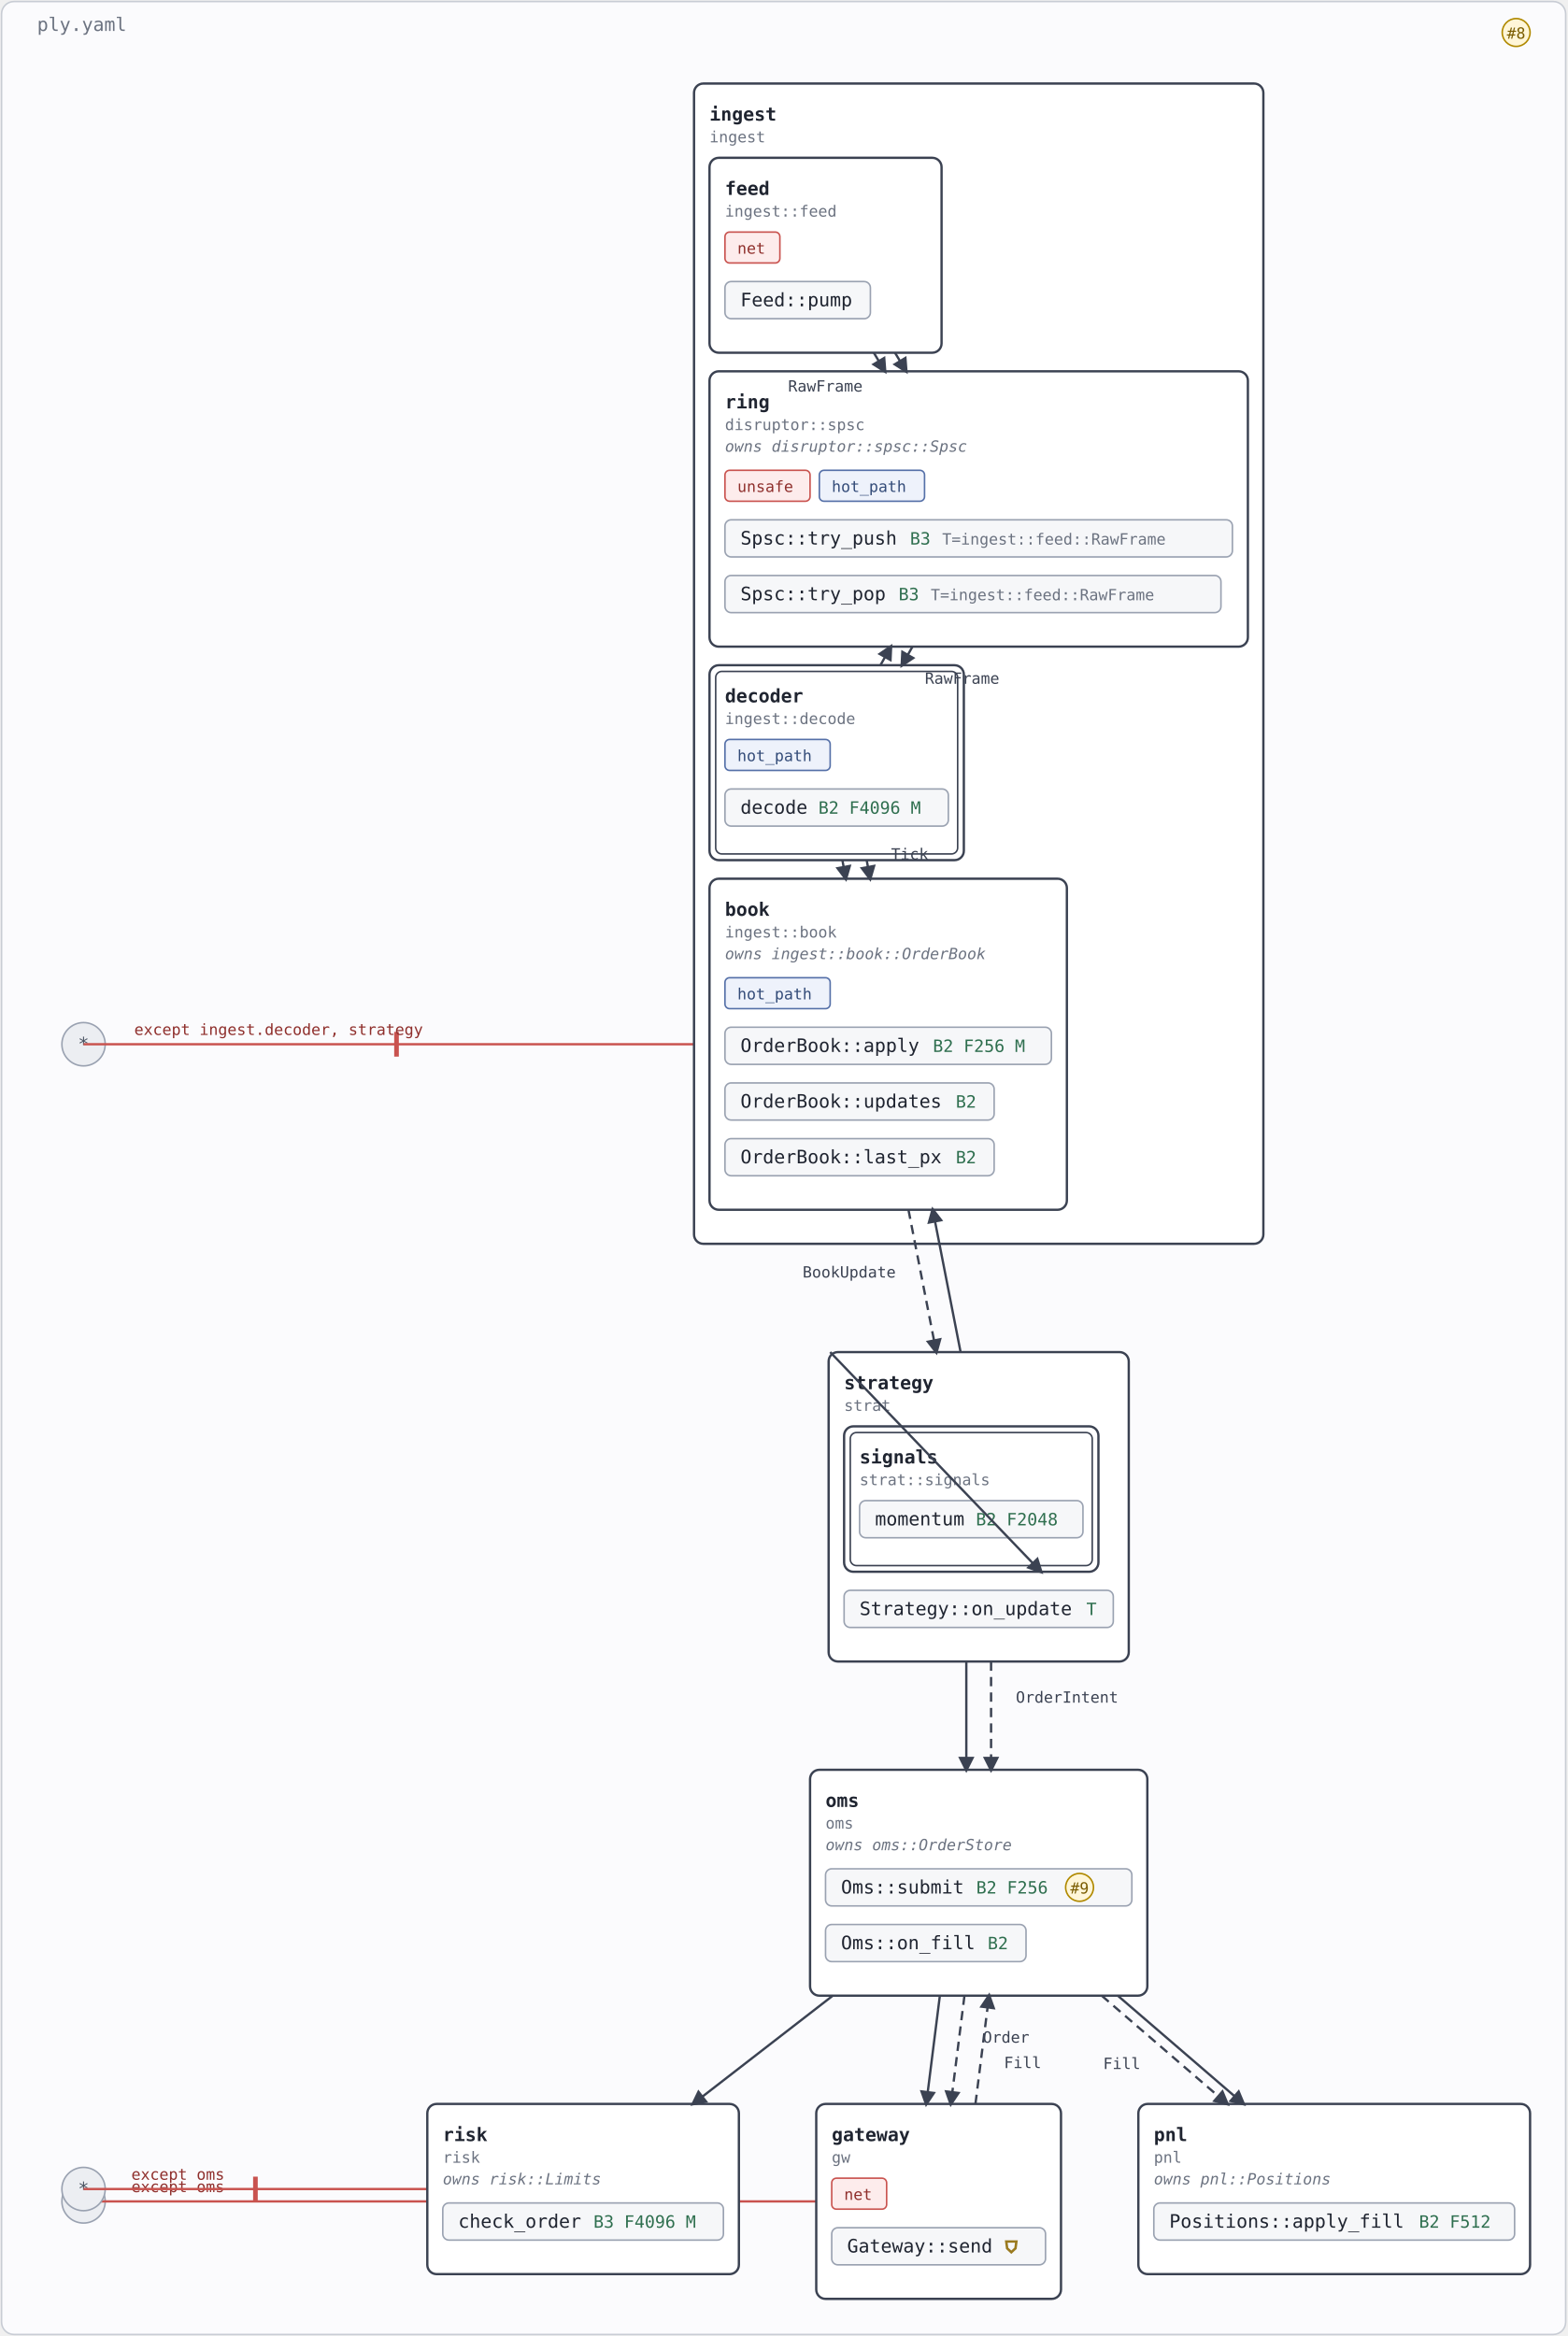
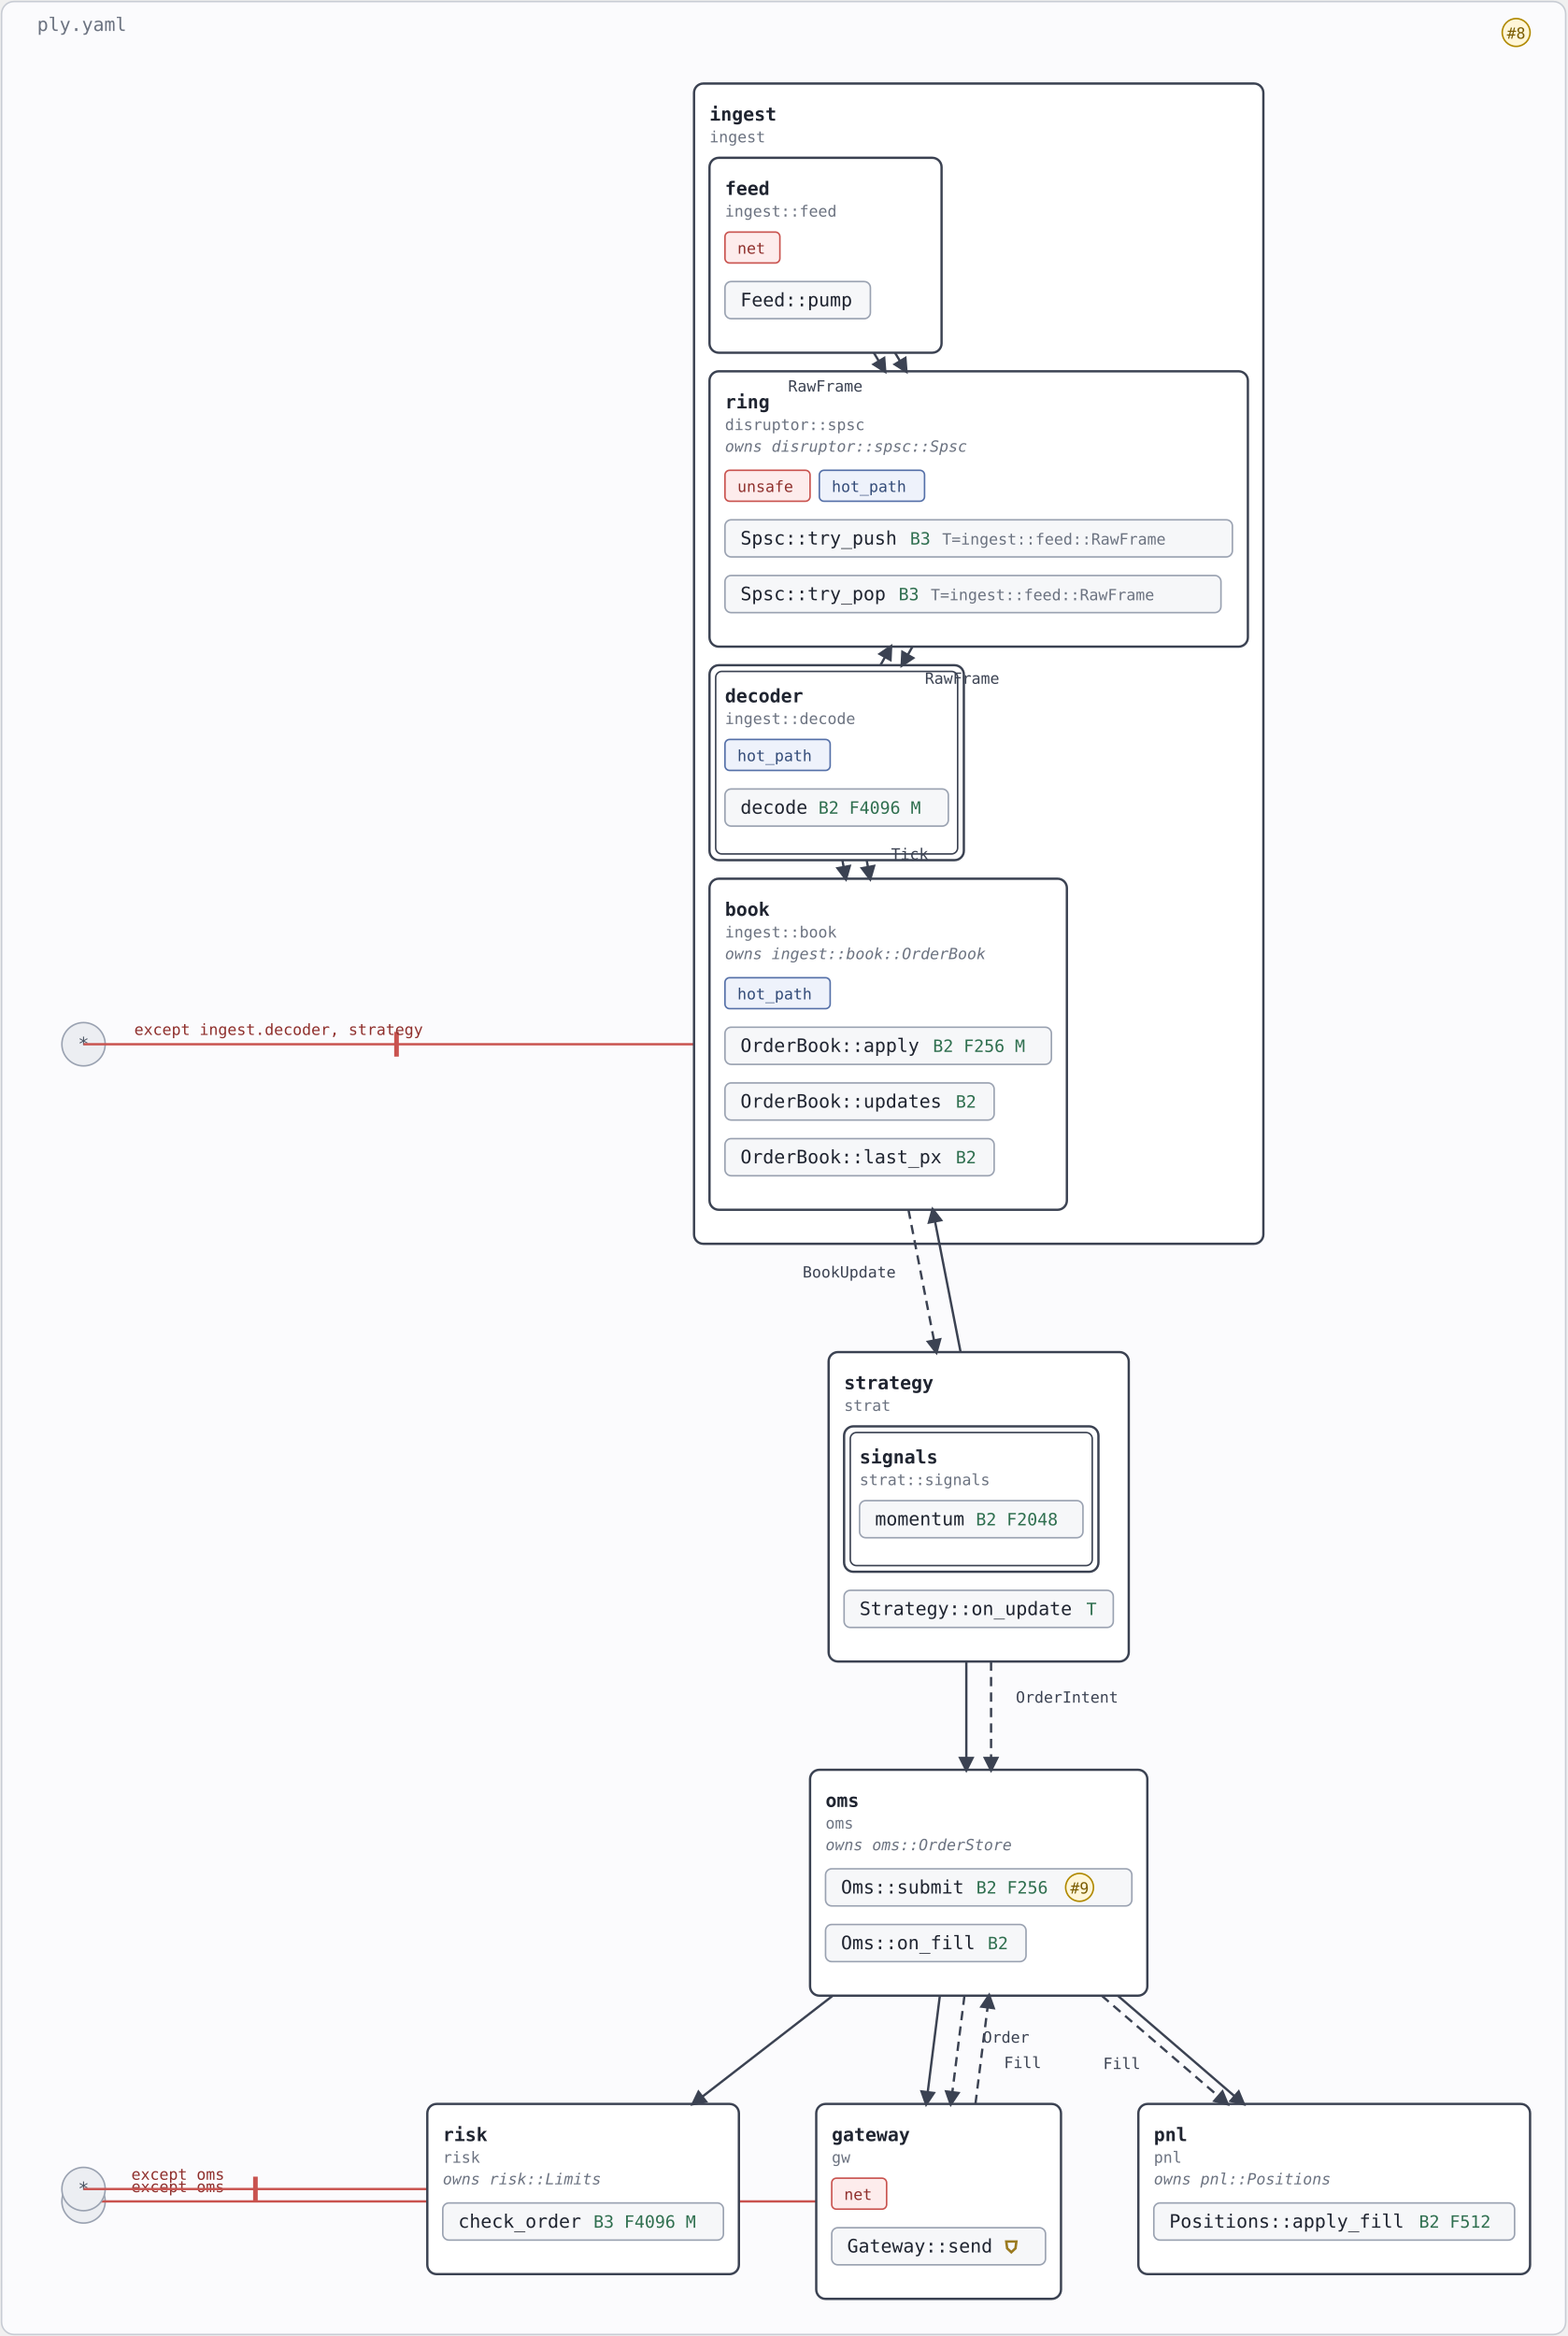
<svg xmlns="http://www.w3.org/2000/svg" width="1013.0" height="1510.0" viewBox="0 0 1013.0 1510.0" font-family="monospace" font-size="12">
  <style>.workspace-frame{fill:#fbfbfd;stroke:#c8ccd4}.workspace-title{fill:#6b7280}.component-box{fill:#fff;stroke:#3b4252;stroke-width:1.5}.pure-seal{fill:none;stroke:#3b4252}.component-name{fill:#1f2430;font-weight:bold}.component-anchor{fill:#6b7280;font-size:10px}.component-owns{fill:#6b7280;font-size:10px;font-style:italic}.cap-badge rect{fill:#fdecec;stroke:#c9534f}.cap-badge text{fill:#8f2f2c;font-size:10px}.profile-tag rect{fill:#eef2fb;stroke:#5570a8}.profile-tag text{fill:#334b78;font-size:10px}.fn-chip-box{fill:#f6f7f9;stroke:#9aa2b1}.fn-name{fill:#1f2430}.fn-checks{fill:#2f6f4f;font-size:11px}.fn-check-with{fill:#6b7280;font-size:10px}.fn-shield{fill:none;stroke:#9a7a1f;font-size:13px}.unresolved-pin circle,.registry-pin circle{fill:#fff6d8;stroke:#b08900}.pin-label{fill:#7a5c00;font-size:10px;text-anchor:middle}.edge-line{fill:none;stroke:#3b4252;stroke-width:1.5}.edge-label{fill:#3b4252;font-size:10px;text-anchor:middle}.deny-line{fill:none;stroke:#c9534f;stroke-width:1.5}.deny-bar{stroke:#c9534f;stroke-width:3}.deny-except{fill:#8f2f2c;font-size:10px;text-anchor:middle}.any-node circle{fill:#eceef2;stroke:#9aa2b1}.any-label{fill:#4b5563;text-anchor:middle}#arrow path{fill:#3b4252}</style>
  <defs>
    <marker id="arrow" viewBox="0 0 10 10" refX="8" refY="5" markerWidth="7" markerHeight="7" orient="auto-start-reverse">
      <path d="M 0 0 L 10 5 L 0 10 z" />
    </marker>
  </defs>
  <rect class="workspace-frame" x="1" y="1" width="1011.0" height="1508.0" rx="8" />
  <text class="workspace-title" x="24.0" y="20">ply.yaml</text>
  <g class="any-node">
    <circle cx="54.0" cy="1423.0" r="14.0" />
    <text class="any-label" x="54.0" y="1427.0">*</text>
  </g>
  <g class="deny-rule">
    <path class="deny-line" d="M 54.0 1423.0 L 527.6 1423.0" />
    <line class="deny-bar" x1="290.8" y1="1415.0" x2="290.8" y2="1431.0" />
    <text class="deny-except" x="115.0" y="1417.0">except oms</text>
  </g>
  <g class="any-node">
    <circle cx="54.0" cy="1415.0" r="14.0" />
    <text class="any-label" x="54.0" y="1419.0">*</text>
  </g>
  <g class="deny-rule">
    <path class="deny-line" d="M 54.0 1415.0 L 276.2 1415.0" />
    <line class="deny-bar" x1="165.1" y1="1407.0" x2="165.1" y2="1423.0" />
    <text class="deny-except" x="115.0" y="1409.0">except oms</text>
  </g>
  <g class="any-node">
    <circle cx="54.0" cy="675.0" r="14.0" />
    <text class="any-label" x="54.0" y="679.0">*</text>
  </g>
  <g class="deny-rule">
    <path class="deny-line" d="M 54.0 675.0 L 458.6 675.0" />
    <line class="deny-bar" x1="256.3" y1="667.0" x2="256.3" y2="683.0" />
    <text class="deny-except" x="180.1" y="669.0">except ingest.decoder, strategy</text>
  </g>
  <g class="registry-pin">
    <circle cx="980.0" cy="21.0" r="9.0" />
    <text class="pin-label" x="980.0" y="25.0">#8</text>
  </g>
  <g transform="translate(448.6,54.0)">
    <g class="component" data-name="ingest">
      <rect class="component-box" x="0" y="0" width="368.0" height="750.0" rx="6" />
      <text class="component-name" x="10.0" y="24.0">ingest</text>
      <text class="component-anchor" x="10.0" y="38.0">ingest</text>
      <g transform="translate(10.0,48.0)">
        <g class="component" data-name="feed">
          <rect class="component-box" x="0" y="0" width="150.0" height="126.0" rx="6" />
          <text class="component-name" x="10.0" y="24.0">feed</text>
          <text class="component-anchor" x="10.0" y="38.0">ingest::feed</text>
          <g class="cap-badge">
            <rect x="10.0" y="48.0" width="35.5" height="20.0" rx="3" />
            <text x="18.0" y="62.0">net</text>
          </g>
          <g transform="translate(10.0,80.0)">
            <g class="fn-chip" data-fn="Feed::pump">
              <rect class="fn-chip-box" x="0" y="0" width="94.0" height="24.0" rx="4" />
              <text class="fn-name" x="10.0" y="16.0">Feed::pump</text>
            </g>
          </g>
        </g>
      </g>
      <g transform="translate(10.0,186.0)">
        <g class="component" data-name="ring">
          <rect class="component-box" x="0" y="0" width="348.0" height="178.0" rx="6" />
          <text class="component-name" x="10.0" y="24.0">ring</text>
          <text class="component-anchor" x="10.0" y="38.0">disruptor::spsc</text>
          <text class="component-owns" x="10.0" y="52.0">owns disruptor::spsc::Spsc</text>
          <g class="cap-badge">
            <rect x="10.0" y="64.0" width="55.0" height="20.0" rx="3" />
            <text x="18.0" y="78.0">unsafe</text>
          </g>
          <g class="profile-tag">
            <rect x="71.0" y="64.0" width="68.0" height="20.0" rx="3" />
            <text x="79.0" y="78.0">hot_path</text>
          </g>
          <g transform="translate(10.0,96.0)">
            <g class="fn-chip" data-fn="Spsc::try_push">
              <rect class="fn-chip-box" x="0" y="0" width="328.0" height="24.0" rx="4" />
              <text class="fn-name" x="10.0" y="16.0">Spsc::try_push</text>
              <text class="fn-checks" x="119.6" y="16.0">B3</text>
              <text class="fn-check-with" x="140.4" y="16.0">T=ingest::feed::RawFrame</text>
            </g>
          </g>
          <g transform="translate(10.0,132.0)">
            <g class="fn-chip" data-fn="Spsc::try_pop">
              <rect class="fn-chip-box" x="0" y="0" width="320.6" height="24.0" rx="4" />
              <text class="fn-name" x="10.0" y="16.0">Spsc::try_pop</text>
              <text class="fn-checks" x="112.2" y="16.0">B3</text>
              <text class="fn-check-with" x="133.0" y="16.0">T=ingest::feed::RawFrame</text>
            </g>
          </g>
        </g>
      </g>
      <g transform="translate(10.0,376.0)">
        <g class="component" data-name="decoder">
          <rect class="component-box" x="0" y="0" width="164.4" height="126.0" rx="6" />
          <rect class="pure-seal" x="4" y="4" width="156.4" height="118.0" rx="4" />
          <text class="component-name" x="10.0" y="24.0">decoder</text>
          <text class="component-anchor" x="10.0" y="38.0">ingest::decode</text>
          <g class="profile-tag">
            <rect x="10.0" y="48.0" width="68.0" height="20.0" rx="3" />
            <text x="18.0" y="62.0">hot_path</text>
          </g>
          <g transform="translate(10.0,80.0)">
            <g class="fn-chip" data-fn="decode">
              <rect class="fn-chip-box" x="0" y="0" width="144.4" height="24.0" rx="4" />
              <text class="fn-name" x="10.0" y="16.0">decode</text>
              <text class="fn-checks" x="60.4" y="16.0">B2 F4096 M</text>
            </g>
          </g>
        </g>
      </g>
      <g transform="translate(10.0,514.0)">
        <g class="component" data-name="book">
          <rect class="component-box" x="0" y="0" width="231.0" height="214.0" rx="6" />
          <text class="component-name" x="10.0" y="24.0">book</text>
          <text class="component-anchor" x="10.0" y="38.0">ingest::book</text>
          <text class="component-owns" x="10.0" y="52.0">owns ingest::book::OrderBook</text>
          <g class="profile-tag">
            <rect x="10.0" y="64.0" width="68.0" height="20.0" rx="3" />
            <text x="18.0" y="78.0">hot_path</text>
          </g>
          <g transform="translate(10.0,96.0)">
            <g class="fn-chip" data-fn="OrderBook::apply">
              <rect class="fn-chip-box" x="0" y="0" width="211.0" height="24.0" rx="4" />
              <text class="fn-name" x="10.0" y="16.0">OrderBook::apply</text>
              <text class="fn-checks" x="134.4" y="16.0">B2 F256 M</text>
            </g>
          </g>
          <g transform="translate(10.0,132.0)">
            <g class="fn-chip" data-fn="OrderBook::updates">
              <rect class="fn-chip-box" x="0" y="0" width="174.0" height="24.0" rx="4" />
              <text class="fn-name" x="10.0" y="16.0">OrderBook::updates</text>
              <text class="fn-checks" x="149.2" y="16.0">B2</text>
            </g>
          </g>
          <g transform="translate(10.0,168.0)">
            <g class="fn-chip" data-fn="OrderBook::last_px">
              <rect class="fn-chip-box" x="0" y="0" width="174.0" height="24.0" rx="4" />
              <text class="fn-name" x="10.0" y="16.0">OrderBook::last_px</text>
              <text class="fn-checks" x="149.2" y="16.0">B2</text>
            </g>
          </g>
        </g>
      </g>
    </g>
  </g>
  <g transform="translate(535.6,874.0)">
    <g class="component" data-name="strategy">
      <rect class="component-box" x="0" y="0" width="194.0" height="200.0" rx="6" />
      <text class="component-name" x="10.0" y="24.0">strategy</text>
      <text class="component-anchor" x="10.0" y="38.0">strat</text>
      <g transform="translate(10.0,48.0)">
        <g class="component" data-name="signals">
          <rect class="component-box" x="0" y="0" width="164.4" height="94.0" rx="6" />
          <rect class="pure-seal" x="4" y="4" width="156.4" height="86.0" rx="4" />
          <text class="component-name" x="10.0" y="24.0">signals</text>
          <text class="component-anchor" x="10.0" y="38.0">strat::signals</text>
          <g transform="translate(10.0,48.0)">
            <g class="fn-chip" data-fn="momentum">
              <rect class="fn-chip-box" x="0" y="0" width="144.4" height="24.0" rx="4" />
              <text class="fn-name" x="10.0" y="16.0">momentum</text>
              <text class="fn-checks" x="75.2" y="16.0">B2 F2048</text>
            </g>
          </g>
        </g>
      </g>
      <g transform="translate(10.0,154.0)">
        <g class="fn-chip" data-fn="Strategy::on_update">
          <rect class="fn-chip-box" x="0" y="0" width="174.0" height="24.0" rx="4" />
          <text class="fn-name" x="10.0" y="16.0">Strategy::on_update</text>
          <text class="fn-checks" x="156.6" y="16.0">T</text>
        </g>
      </g>
    </g>
  </g>
  <g transform="translate(276.2,1360.0)">
    <g class="component" data-name="risk">
      <rect class="component-box" x="0" y="0" width="201.4" height="110.0" rx="6" />
      <text class="component-name" x="10.0" y="24.0">risk</text>
      <text class="component-anchor" x="10.0" y="38.0">risk</text>
      <text class="component-owns" x="10.0" y="52.0">owns risk::Limits</text>
      <g transform="translate(10.0,64.0)">
        <g class="fn-chip" data-fn="check_order">
          <rect class="fn-chip-box" x="0" y="0" width="181.4" height="24.0" rx="4" />
          <text class="fn-name" x="10.0" y="16.0">check_order</text>
          <text class="fn-checks" x="97.4" y="16.0">B3 F4096 M</text>
        </g>
      </g>
    </g>
  </g>
  <g transform="translate(523.6,1144.0)">
    <g class="component" data-name="oms">
      <rect class="component-box" x="0" y="0" width="218.0" height="146.0" rx="6" />
      <text class="component-name" x="10.0" y="24.0">oms</text>
      <text class="component-anchor" x="10.0" y="38.0">oms</text>
      <text class="component-owns" x="10.0" y="52.0">owns oms::OrderStore</text>
      <g transform="translate(10.0,64.0)">
        <g class="fn-chip" data-fn="Oms::submit">
          <rect class="fn-chip-box" x="0" y="0" width="198.0" height="24.0" rx="4" />
          <text class="fn-name" x="10.0" y="16.0">Oms::submit</text>
          <text class="fn-checks" x="97.4" y="16.0">B2 F256</text>
          <g class="unresolved-pin">
            <circle cx="164.2" cy="12.0" r="9.0" />
            <text class="pin-label" x="164.2" y="16.0">#9</text>
          </g>
        </g>
      </g>
      <g transform="translate(10.0,100.0)">
        <g class="fn-chip" data-fn="Oms::on_fill">
          <rect class="fn-chip-box" x="0" y="0" width="129.6" height="24.0" rx="4" />
          <text class="fn-name" x="10.0" y="16.0">Oms::on_fill</text>
          <text class="fn-checks" x="104.8" y="16.0">B2</text>
        </g>
      </g>
    </g>
  </g>
  <g transform="translate(527.6,1360.0)">
    <g class="component" data-name="gateway">
      <rect class="component-box" x="0" y="0" width="158.2" height="126.0" rx="6" />
      <text class="component-name" x="10.0" y="24.0">gateway</text>
      <text class="component-anchor" x="10.0" y="38.0">gw</text>
      <g class="cap-badge">
        <rect x="10.0" y="48.0" width="35.5" height="20.0" rx="3" />
        <text x="18.0" y="62.0">net</text>
      </g>
      <g transform="translate(10.0,80.0)">
        <g class="fn-chip" data-fn="Gateway::send">
          <rect class="fn-chip-box" x="0" y="0" width="138.2" height="24.0" rx="4" />
          <text class="fn-name" x="10.0" y="16.0">Gateway::send</text>
          <g class="fn-shield">
            <text x="112.2" y="16.0">⛉</text>
          </g>
        </g>
      </g>
    </g>
  </g>
  <g transform="translate(735.8,1360.0)">
    <g class="component" data-name="pnl">
      <rect class="component-box" x="0" y="0" width="253.2" height="110.0" rx="6" />
      <text class="component-name" x="10.0" y="24.0">pnl</text>
      <text class="component-anchor" x="10.0" y="38.0">pnl</text>
      <text class="component-owns" x="10.0" y="52.0">owns pnl::Positions</text>
      <g transform="translate(10.0,64.0)">
        <g class="fn-chip" data-fn="Positions::apply_fill">
          <rect class="fn-chip-box" x="0" y="0" width="233.2" height="24.0" rx="4" />
          <text class="fn-name" x="10.0" y="16.0">Positions::apply_fill</text>
          <text class="fn-checks" x="171.4" y="16.0">B2 F512</text>
        </g>
      </g>
    </g>
  </g>
  <g class="edge-call">
    <path class="edge-line" d="M 578.5 228.0 L 585.7 240.0" marker-end="url(#arrow)" />
  </g>
  <g class="edge-call">
    <path class="edge-line" d="M 569.1 430.0 L 575.8 418.0" marker-end="url(#arrow)" />
  </g>
  <g class="edge-call">
    <path class="edge-line" d="M 544.5 556.0 L 546.7 568.0" marker-end="url(#arrow)" />
  </g>
  <g class="edge-flow">
    <path class="edge-line" stroke-dasharray="6 4" d="M 564.8 228.0 L 572.0 240.0" marker-end="url(#arrow)" />
    <text class="edge-label" x="533.5" y="253.1">RawFrame</text>
  </g>
  <g class="edge-flow">
    <path class="edge-line" stroke-dasharray="6 4" d="M 589.8 418.0 L 583.0 430.0" marker-end="url(#arrow)" />
    <text class="edge-label" x="621.9" y="442.0">RawFrame</text>
  </g>
  <g class="edge-flow">
    <path class="edge-line" stroke-dasharray="6 4" d="M 560.2 556.0 L 562.4 568.0" marker-end="url(#arrow)" />
    <text class="edge-label" x="588.0" y="555.6">Tick</text>
  </g>
  <g class="edge-call">
    <path class="edge-line" d="M 620.9 874.0 L 602.9 782.0" marker-end="url(#arrow)" />
  </g>
  <g class="edge-call">
-     <path class="edge-line" d="M 536.6 874.0 L 672.9 1016.0" marker-end="url(#arrow)" />
-   </g>
-   <g class="edge-call">
    <path class="edge-line" d="M 624.6 1074.0 L 624.6 1144.0" marker-end="url(#arrow)" />
  </g>
  <g class="edge-call">
    <path class="edge-line" d="M 538.3 1290.0 L 447.9 1360.0" marker-end="url(#arrow)" />
  </g>
  <g class="edge-call">
    <path class="edge-line" d="M 607.5 1290.0 L 598.7 1360.0" marker-end="url(#arrow)" />
  </g>
  <g class="edge-call">
    <path class="edge-line" d="M 722.5 1290.0 L 803.8 1360.0" marker-end="url(#arrow)" />
  </g>
  <g class="edge-flow">
    <path class="edge-line" stroke-dasharray="6 4" d="M 587.2 782.0 L 605.2 874.0" marker-end="url(#arrow)" />
    <text class="edge-label" x="548.9" y="825.8">BookUpdate</text>
  </g>
  <g class="edge-flow">
    <path class="edge-line" stroke-dasharray="6 4" d="M 640.6 1074.0 L 640.6 1144.0" marker-end="url(#arrow)" />
    <text class="edge-label" x="689.7" y="1100.6">OrderIntent</text>
  </g>
  <g class="edge-flow">
    <path class="edge-line" stroke-dasharray="6 4" d="M 623.4 1290.0 L 614.6 1360.0" marker-end="url(#arrow)" />
    <text class="edge-label" x="650.3" y="1320.4">Order</text>
  </g>
  <g class="edge-flow">
    <path class="edge-line" stroke-dasharray="6 4" d="M 630.5 1360.0 L 639.3 1290.0" marker-end="url(#arrow)" />
    <text class="edge-label" x="661.0" y="1336.8">Fill</text>
  </g>
  <g class="edge-flow">
    <path class="edge-line" stroke-dasharray="6 4" d="M 712.1 1290.0 L 793.3 1360.0" marker-end="url(#arrow)" />
    <text class="edge-label" x="725.1" y="1337.4">Fill</text>
  </g>
</svg>
